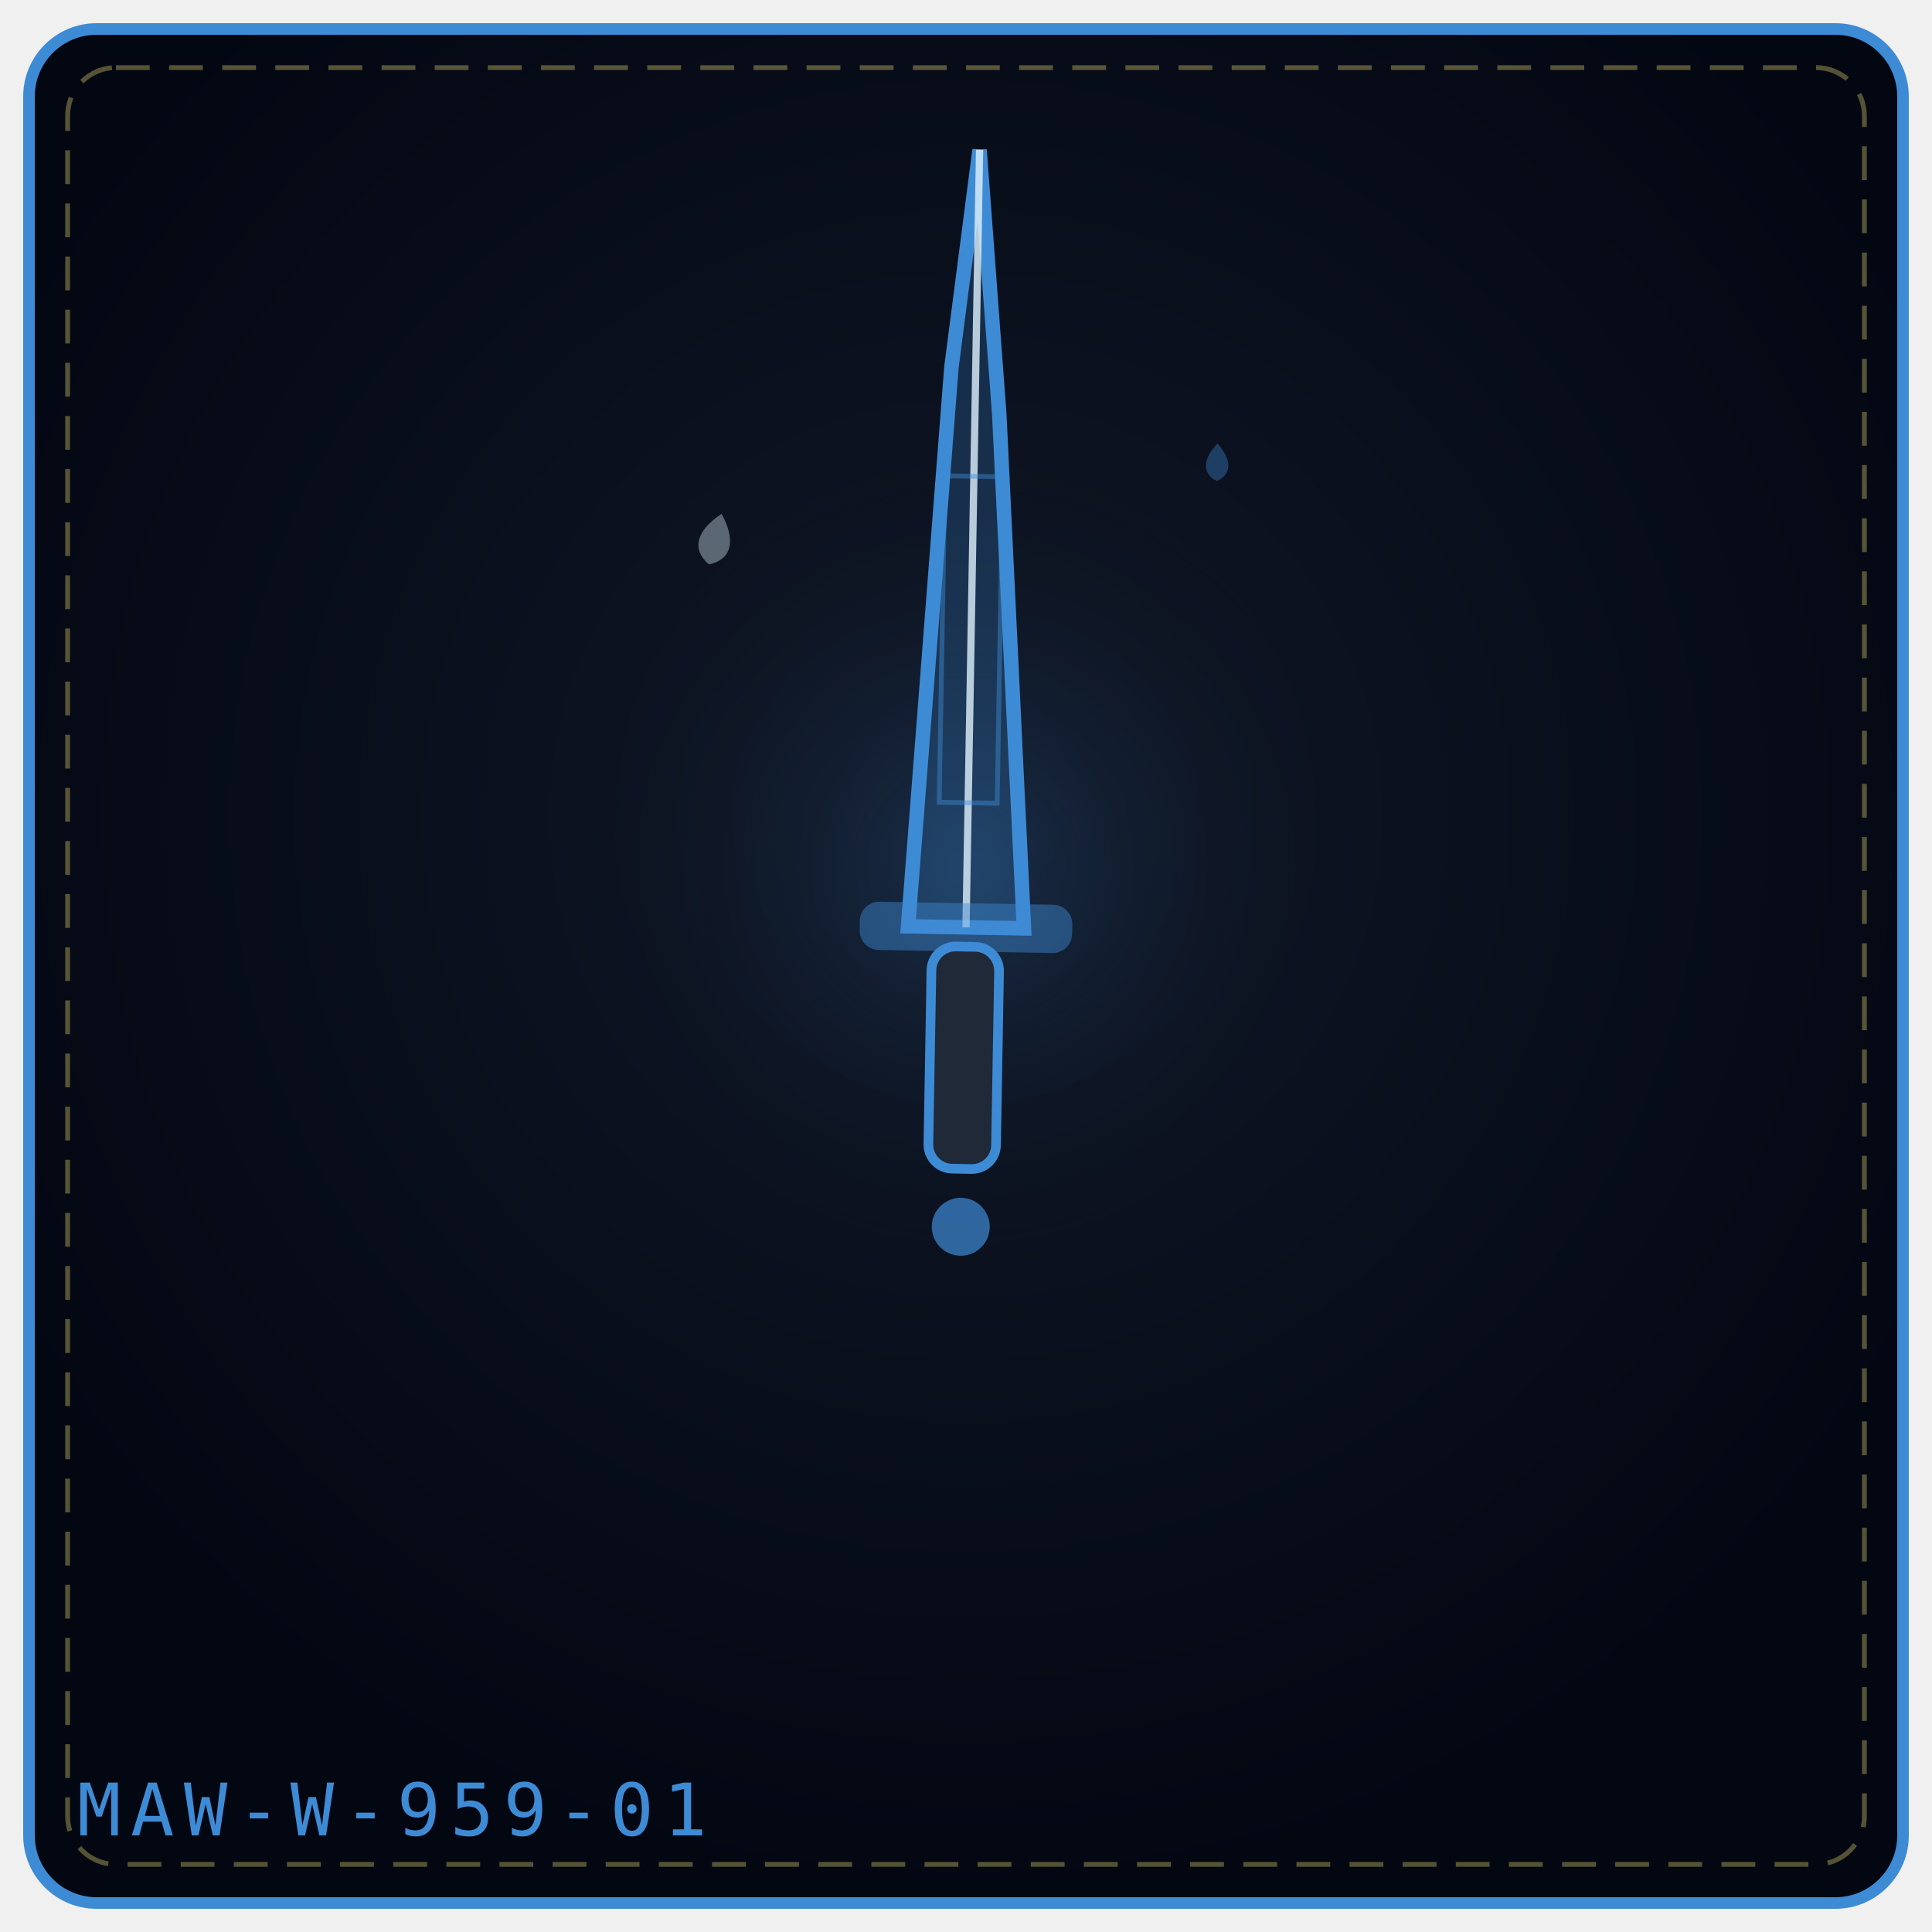
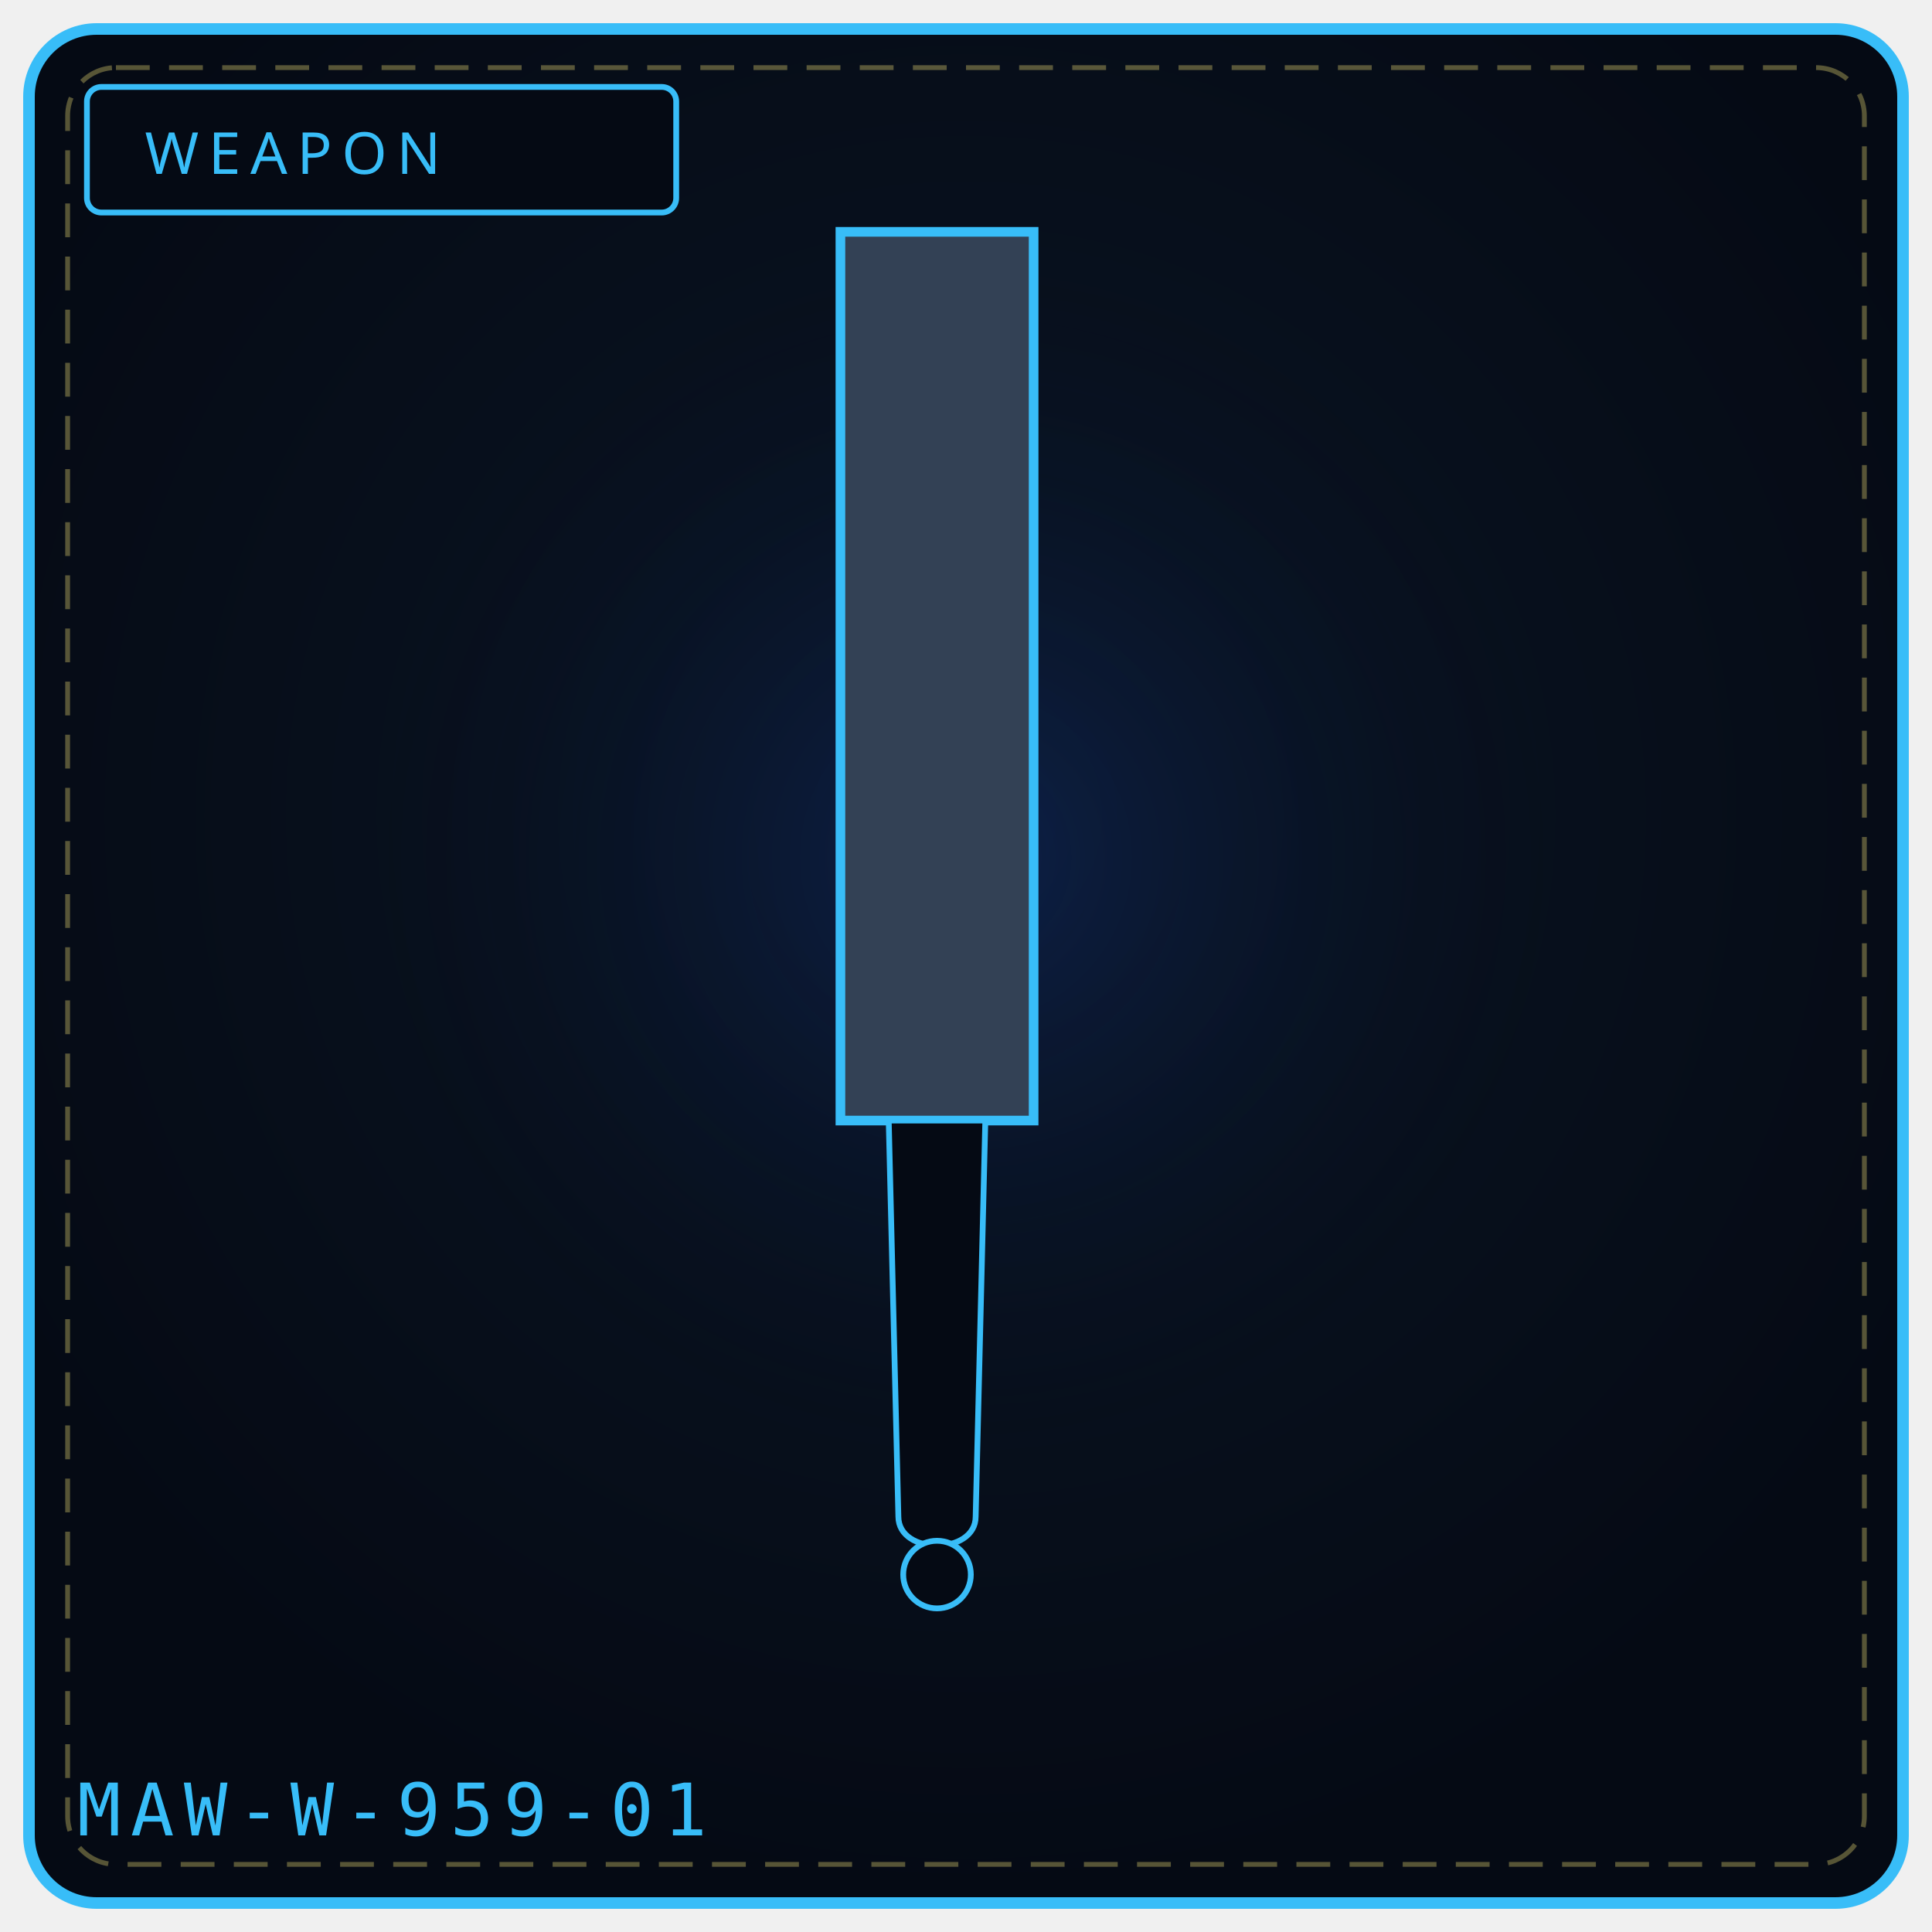
- <svg xmlns="http://www.w3.org/2000/svg" viewBox="0 0 400 400" width="100%" height="100%" role="img" aria-label="UPROOTED REQUIEM">
+ <svg xmlns="http://www.w3.org/2000/svg" viewBox="0 0 400 400" width="100%" height="100%" role="img" aria-label="WEAPON 959">
  <defs>
-     <radialGradient id="bg78b9f0" cx="50%" cy="42%" r="58%">
-       <stop offset="0%" stop-color="#111827" />
-       <stop offset="100%" stop-color="#030712" />
+     <radialGradient id="bg959" cx="50%" cy="42%" r="58%">
+       <stop offset="0%" stop-color="#0a1626" />
+       <stop offset="100%" stop-color="#050a14" />
    </radialGradient>
-     <radialGradient id="gl78b9f0" cx="50%" cy="46%" r="42%">
-       <stop offset="0%" stop-color="#3e8bd5" stop-opacity=".2" />
+     <radialGradient id="gl959" cx="50%" cy="46%" r="50%">
+       <stop offset="0%" stop-color="#1d4ed8" stop-opacity=".20" />
      <stop offset="100%" stop-color="#000" stop-opacity="0" />
    </radialGradient>
  </defs>
-   <rect x="6" y="6" width="388" height="388" rx="14" fill="url(#bg78b9f0)" stroke="#3e8bd5" stroke-width="2.4" />
+   <rect x="6" y="6" width="388" height="388" rx="14" fill="url(#bg959)" stroke="#38bdf8" stroke-width="2.4" />
  <rect x="14" y="14" width="372" height="372" rx="10" fill="none" stroke="#f1df76" stroke-width="1" stroke-dasharray="7 4" opacity=".35" />
-   <circle cx="200" cy="188" r="108" fill="url(#gl78b9f0)" />
-   <g transform="rotate(1 200.0 192.0)">
-     <path d="M188.0 192.0 L194.96 76.08 L200.0 31.0 L205.04 85.74 L212.0 192.0 Z" fill="#3e8bd5" fill-opacity=".24" stroke="#3e8bd5" stroke-width="3" />
-     <path d="M200.0 192.0 L200.0 31.0" fill="none" stroke="#e0f2fe" stroke-width="1.5" opacity=".8" />
-     <rect x="194.0" y="98.6" width="12.0" height="67.6" fill="none" stroke="#3e8bd5" stroke-width="1" opacity=".45" />
-     <rect x="178.0" y="187.0" width="44.0" height="10" rx="4" fill="#3e8bd5" fill-opacity=".45" />
-     <rect x="193.0" y="196.0" width="14" height="46.0" rx="5" fill="#1f2937" stroke="#3e8bd5" stroke-width="2" />
-     <circle cx="200.0" cy="254.0" r="6.0" fill="#3e8bd5" fill-opacity=".7" />
-   </g>
-   <g transform="rotate(14 148.0 112.0)" opacity=".9">
-     <path d="M148.0 106.2 C152.3 110.9, 152.3 114.9, 148.0 117.0 C143.7 114.9, 143.7 110.9, 148.0 106.2 Z" fill="#e0f2fe" opacity=".42" />
-   </g>
-   <g transform="rotate(1 252.0 96.0)" opacity=".9">
-     <path d="M252.0 91.8 C255.1 95.2, 255.1 98.1, 252.0 99.6 C248.9 98.1, 248.9 95.2, 252.0 91.8 Z" fill="#3e8bd5" opacity=".42" />
-   </g>
-   <text x="16" y="380" font-family="monospace" font-size="15" letter-spacing="2" fill="#3e8bd5">MAW-W-959-01</text>
+   <circle cx="200" cy="188" r="132" fill="url(#gl959)" />
+   <rect x="18" y="18" width="122" height="26" rx="3" fill="#050a14" stroke="#38bdf8" stroke-width="1.2" />
+   <text x="30" y="36" fill="#38bdf8" font-family="Impact, Arial Black, sans-serif" font-size="12" letter-spacing="2">WEAPON</text>
+   <path d="M174 48 L 214 48 L 214 232 L 174 232 Z" fill="#334155" stroke="#38bdf8" stroke-width="2" />
+   <path d="M184 232 L 204 232 L 202 314 C 202 322, 186 322, 186 314 Z" fill="#050a14" stroke="#38bdf8" stroke-width="1.2" />
+   <circle cx="194" cy="326" r="7" fill="#050a14" stroke="#38bdf8" stroke-width="1.2" />
+   <text x="16" y="380" font-family="monospace" font-size="15" letter-spacing="2" fill="#38bdf8">MAW-W-959-01</text>
+   <rect x="159" y="329" width="6" height="5" fill="#fff" opacity=".0" />
+   <circle cx="139" cy="347" r="3" fill="#000" opacity=".0" />
</svg>
